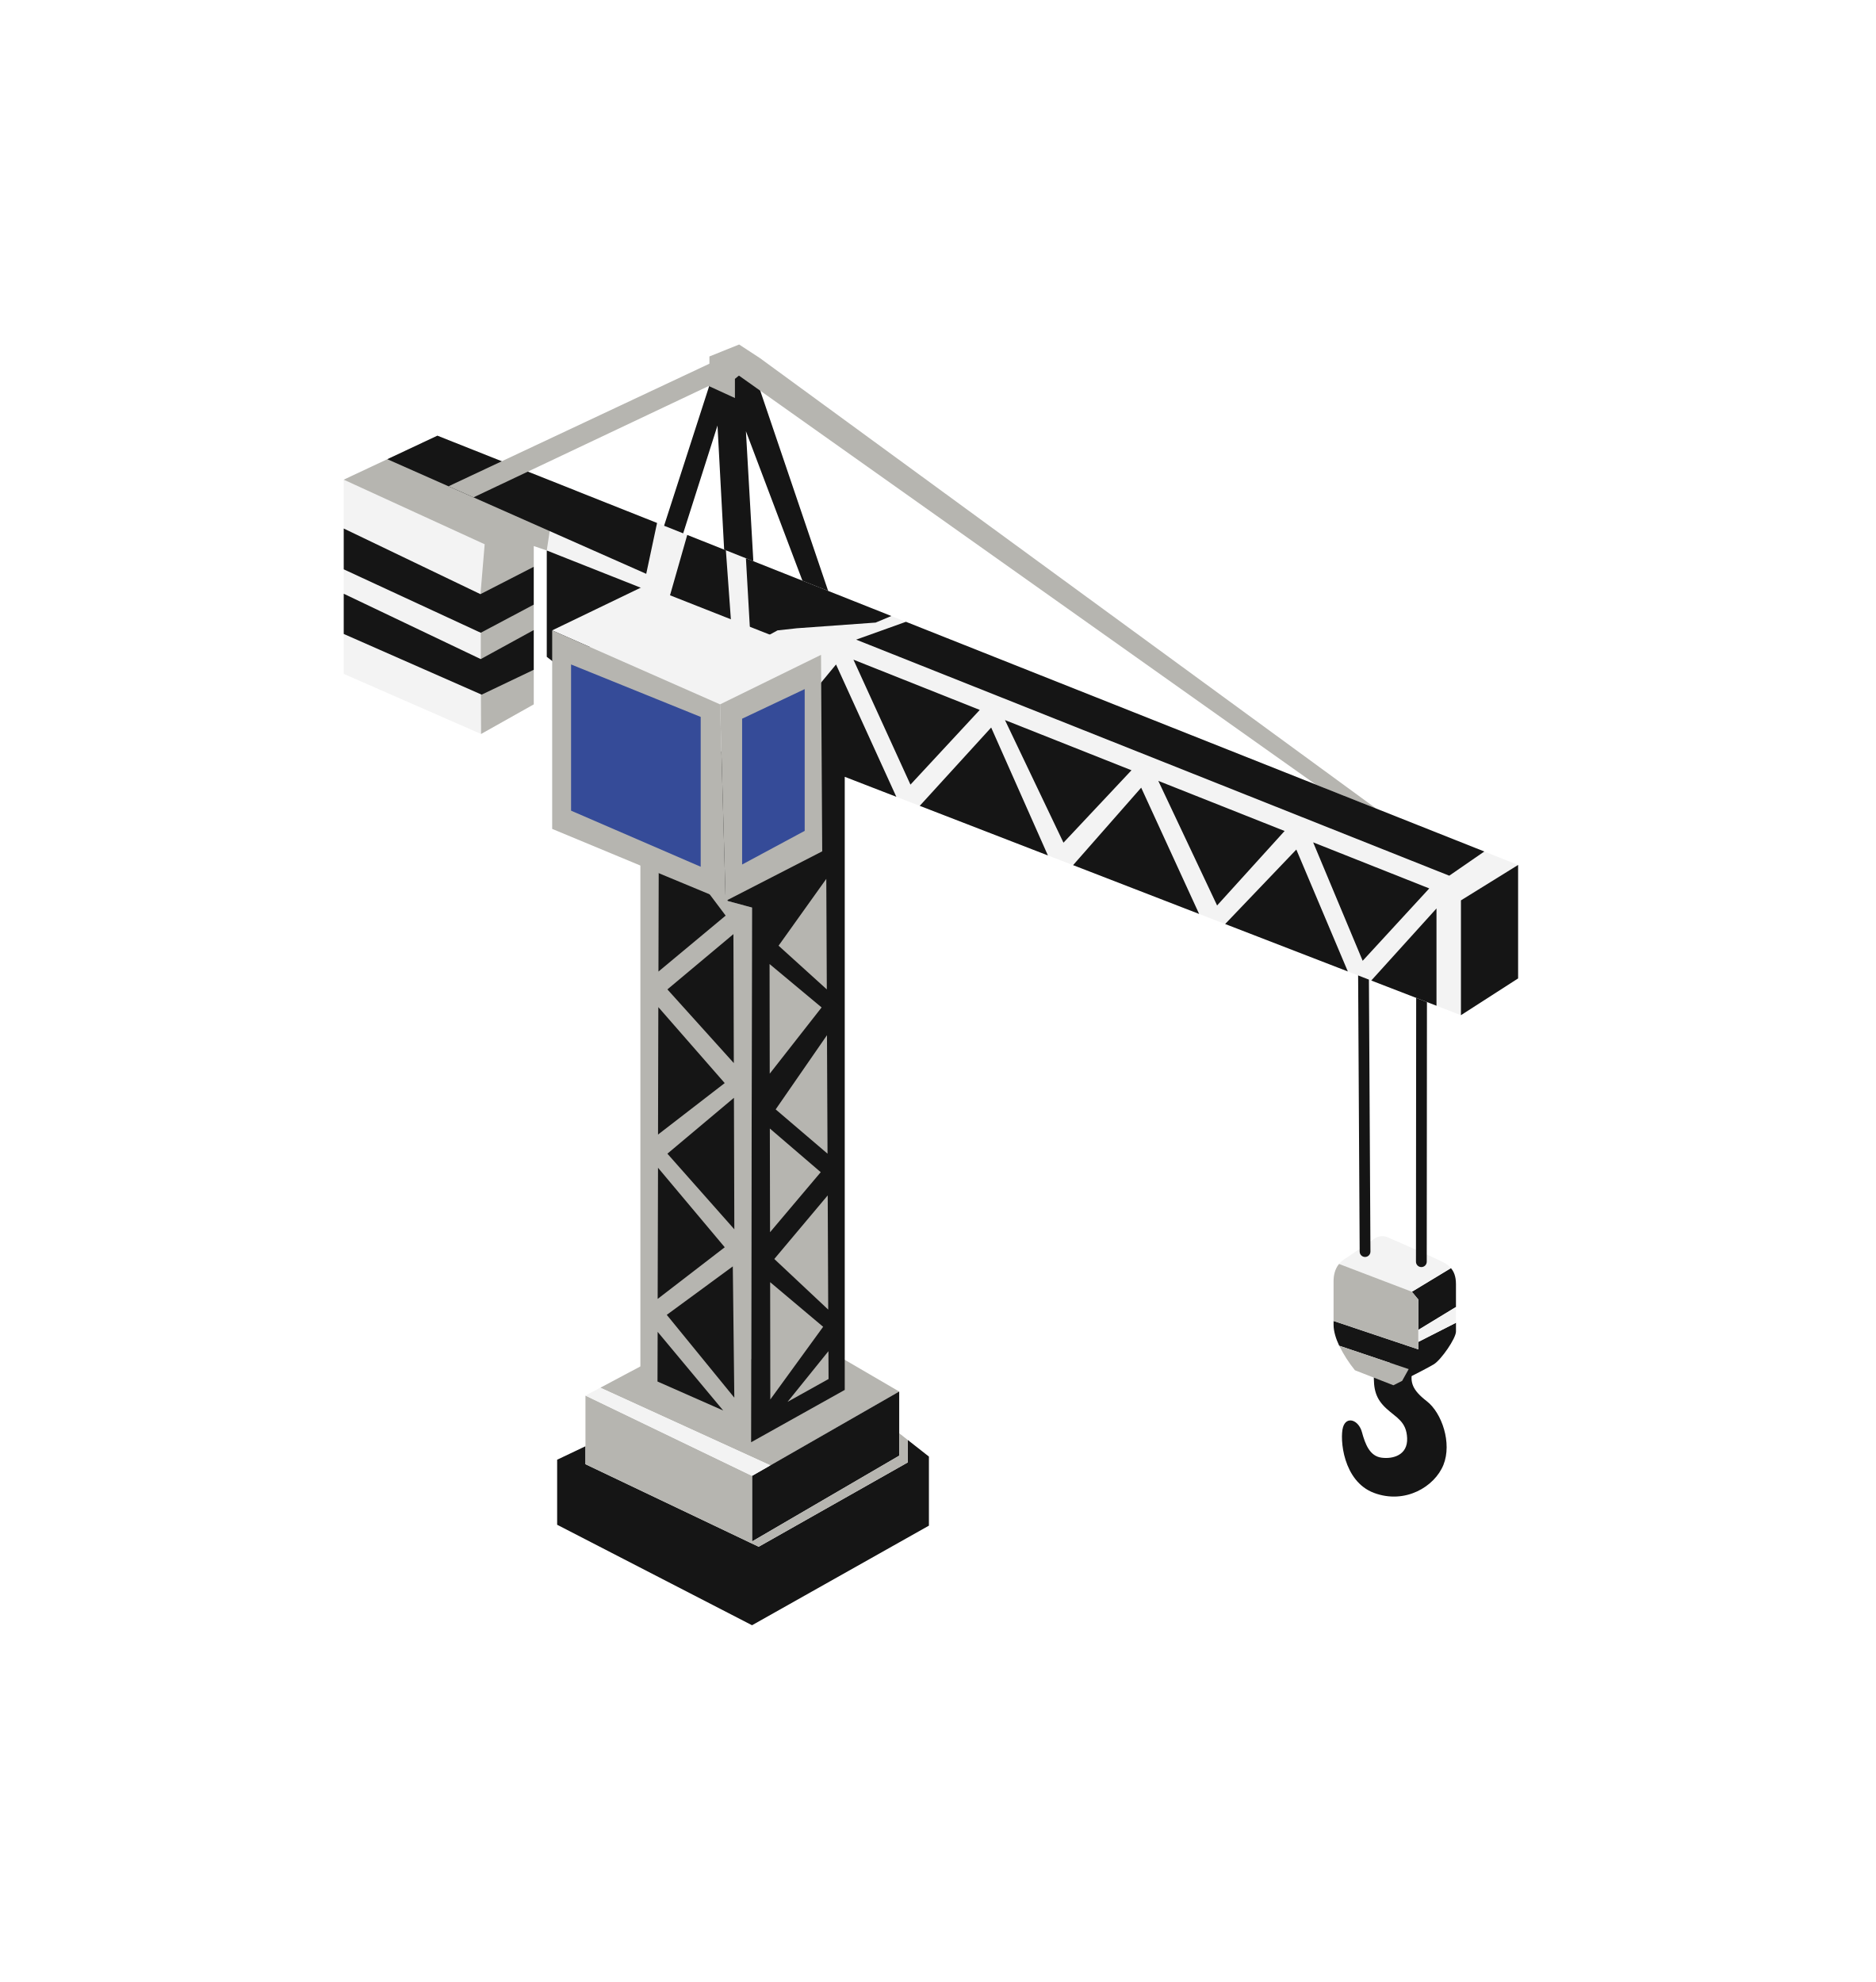
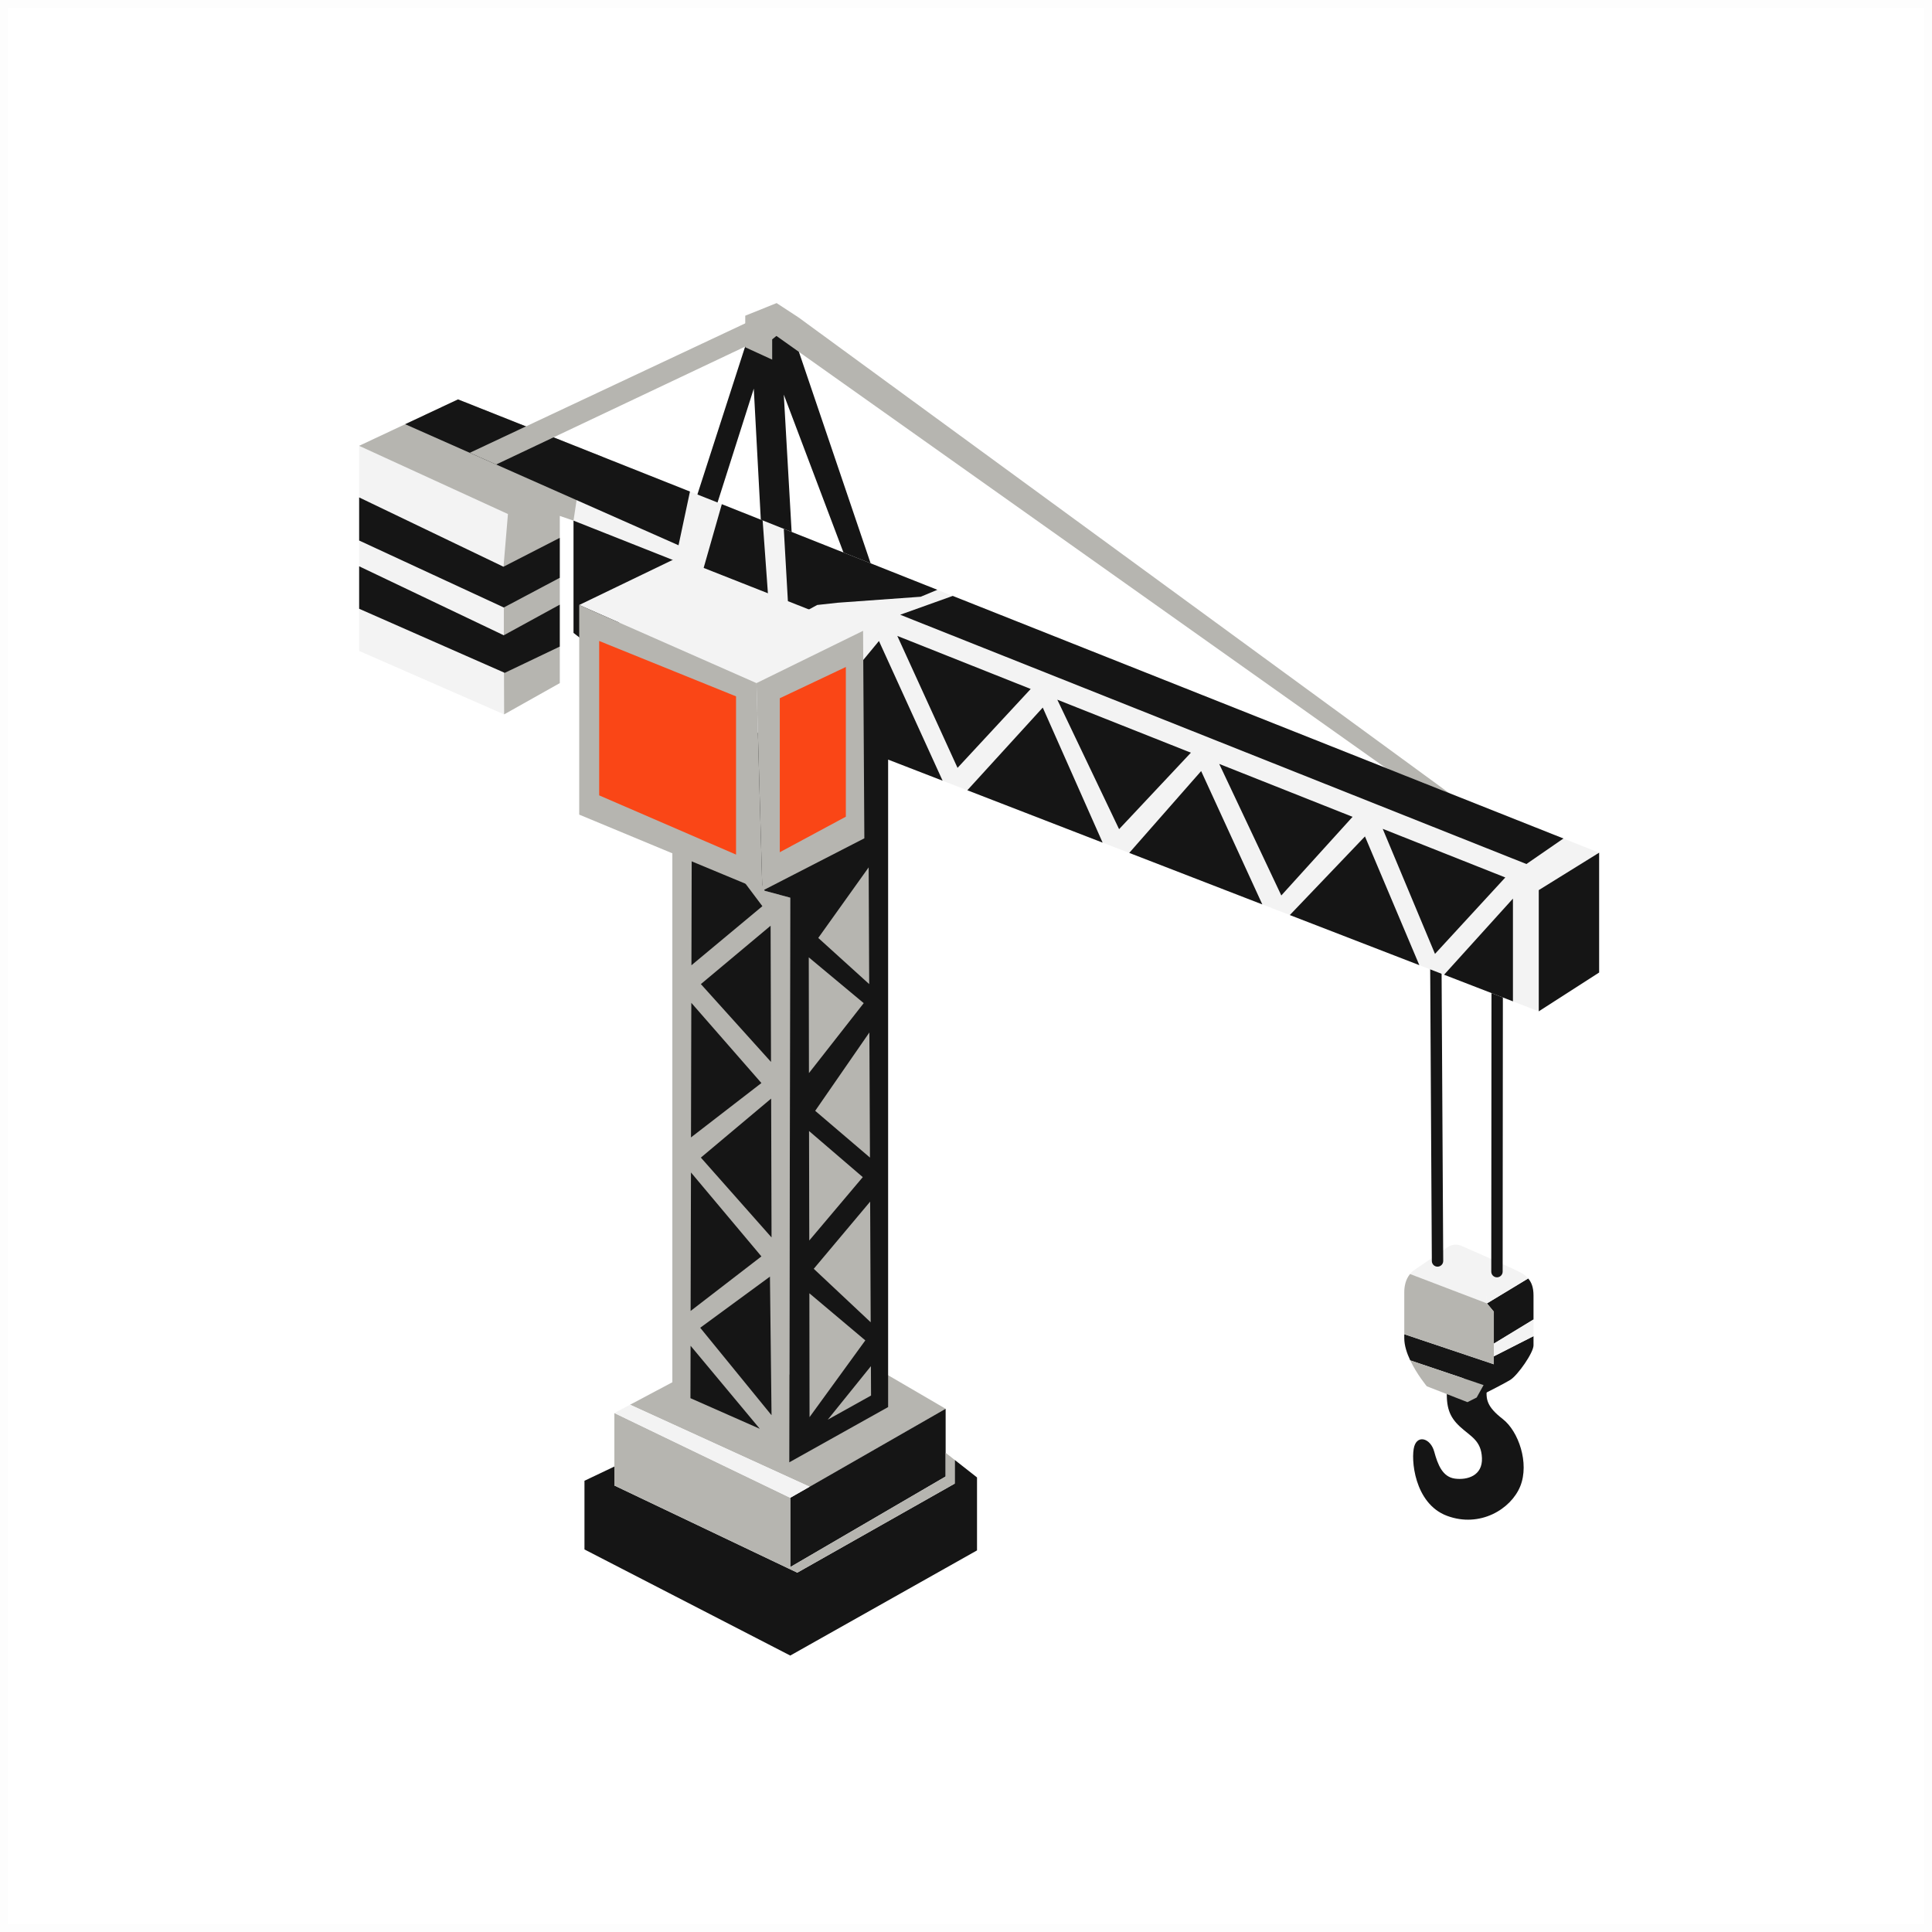
- <svg xmlns="http://www.w3.org/2000/svg" width="123" height="130" fill="none" viewBox="0 0 123 130">
-   <path fill="#151515" d="M93.021 85.24v1.986l2.464-1.5v-1.498c0-.518-.14-.828-.33-1.05l-2.56 1.55.426.515z" />
-   <path fill="#151515" d="m93.021 88.507-5.563-1.866v.25c0 .446.16.928.37 1.376l4.559 1.535-.43.772c.682-.344 1.766-.898 2.083-1.094.472-.293 1.446-1.692 1.446-2.148v-.57l-2.465 1.253v.495z" />
-   <path fill="#151515" d="M90.108 90.037c-.054 1.119.137 1.72.802 2.339.666.618 1.328.852 1.373 1.955.045 1.102-.915 1.382-1.682 1.278-.765-.103-1.063-.867-1.282-1.675-.22-.809-1.019-1.075-1.241-.325s-.011 3.545 2.032 4.311c2.044.764 3.978-.411 4.553-1.838.575-1.426-.104-3.413-1.092-4.177s-1.063-1.236-.974-1.94c.09-.706-1.109-.809-1.109-.809l-1.378.884z" />
-   <path fill="#f3f3f3" d="m92.549 84.268.045.456 2.56-1.55a1.8 1.8 0 0 0-.362-.304c-.28-.185-2.754-1.268-3.787-1.718a.89.89 0 0 0-.853.084c-.592.409-1.67 1.15-2.046 1.399a1.3 1.3 0 0 0-.292.265l4.777 1.824-.045-.456z" />
-   <path fill="#b6b5b0" d="M93.021 88.012V85.24l-.427-.515-4.776-1.823c-.284.34-.36.777-.36 1.132v2.607l5.563 1.866zM87.829 88.265a8.5 8.5 0 0 0 1.03 1.611l2.523.984.573-.288.43-.772-4.559-1.535z" />
-   <path fill="#f3f3f3" d="M93.02 87.226v.786l2.465-1.254v-1.032z" />
-   <path fill="#151515" d="M89.524 82.445a.353.353 0 0 1-.354-.35l-.103-18.376a.354.354 0 0 1 .707-.005l.103 18.376a.354.354 0 0 1-.353.355M93.216 83.108a.353.353 0 0 1-.354-.352l.014-17.624a.353.353 0 0 1 .707 0l-.014 17.624c0 .196-.16.352-.353.352" />
-   <path fill="#b6b5b0" d="m58.972 91.272-3.986-2.325-12.546.442-3.07 1.632 11.154 5.094z" />
-   <path fill="#b6b5b0" d="m47.726 59.096-.974-2.247-4.844-.612.09.21v35.305l7.263 2.845.06-35.07z" />
-   <path fill="#151515" d="m46.643 24.909-3.15 9.757 1.202.658 2.36-7.413.455 8.492 1.929.98-.52-9.1 4.003 10.59 1.535.314-4.842-14.278-1.055-.878z" />
-   <path fill="#b6b5b0" d="M48.185 24.44 89.76 53.918l2.717.744L49.85 23.497l-1.182.411z" />
-   <path fill="#f3f3f3" d="M22.543 31.462V44.2l9.004 3.941 3.455-1.941V35.815l.856.293v6.974l.649.5 4.227 9.903 12.54-8.02 1.555-1.882 3.955 8.68 37.027 14.325v-7.53l3.75-2.325-70.877-28.155z" />
-   <path fill="#b6b5b0" d="m35.002 35.813.856.293.354-2.352-.275-.646s-3.444 1.099-3.739 1.236-.412 1.354-.412 1.354l-.275 3.276.02 2.529v1.725l.019 4.913 3.455-1.942V35.813z" />
-   <path fill="#b6b5b0" d="m28.684 28.578-6.14 2.884 9.239 4.235 3.958-2.078 1.959-1.46z" />
-   <path fill="#151515" d="m47.53 81.808-4.376-5.214-.023 8.602zM47.43 92.516l-4.3-5.159-.01 3.257zM43.175 66.058l-.02 8.358 4.373-3.376zM46.132 58.114 43.2 56.978l-.017 6.747 4.407-3.67zM48.158 91.673l-4.43-5.432 4.331-3.178zM48.159 80.63l-.026-8.624-4.364 3.665zM43.769 64.895l4.356 4.833-.025-8.459zM47.605 36.094l-2.534-1.007-1.362 4.77 4.311 1.98zM58.456 40.404l-9.537-3.788.323 5.685 1.75-.954 1.278-.14 5.156-.372zM97.344 55.85l-37.93-15.066-3.265 1.17 38.896 15.483zM25.403 30.12l16.978 7.518.71-3.337-14.407-5.723zM36.684 44l6.408-5.028-7.233-2.864v6.974l.648.5z" />
-   <path fill="#b6b5b0" d="m48.473 22.596-1.948.784v1.96l1.673.767V24.85l1.653-1.354z" />
-   <path fill="#151515" d="m50.524 96.113-1.204.689v4.304l9.652-5.627V91.27z" />
-   <path fill="#151515" d="M59.534 94.448v1.471l-9.776 5.531-.567-.269-10.794-5.144V94.86l-1.858.883v4.266L49.32 106.6l11.6-6.532v-4.531z" />
-   <path fill="#b6b5b0" d="m49.32 101.107-.13.075.568.269 9.776-5.531v-1.471l-.562-.442v1.471z" />
-   <path fill="#b6b5b0" d="m49.19 101.182.13-.076v-4.304l-10.924-5.266v4.502z" />
-   <path fill="#f3f3f3" d="m39.37 91.02-.974.516 10.924 5.265 1.204-.688z" />
-   <path fill="#b6b5b0" d="m31.054 32.621 15.875-7.516v-1.44l-17.514 8.23z" />
-   <path fill="#151515" d="m53.274 45.465-12.54 8.02 1.173 2.753 4.845.612.973 2.246 1.595.431-.06 35.07 6.14-3.432V50.951l3.384 1.312-3.955-8.68zM95.811 66.587l3.75-2.412v-7.443l-3.75 2.324zM55.97 43.268l3.74 8.196 4.545-4.9zM69.745 55.272l4.46-4.75-8.297-3.292zM79.82 59.39l4.427-4.885-8.283-3.287zM93.734 58.272l-7.615-3.022 3.248 7.769zM94.208 65.966v-6.38l-4.277 4.727zM70.376 56.745l8.265 3.2-3.8-8.282zM68.723 56.108l-3.72-8.389-4.684 5.136zM88.393 63.717l-3.377-7.995-4.667 4.884z" />
-   <path fill="#b6b5b0" d="m51.65 91.948 2.689-1.499-.009-1.824zM50.78 82.577l3.536 3.32-.033-7.49zM50.87 72.766l3.401 2.904-.036-7.771zM51.06 62.028l3.164 2.867-.034-7.25zM50.47 63.232l.011 7.19 3.402-4.344zM50.488 74.02l.014 6.8 3.323-3.936zM53.983 87.024l-3.475-2.926.011 7.693z" />
-   <path fill="#f3f3f3" d="m53.845 42.952-11.53-4.548-6.102 2.942 11.01 4.854z" />
-   <path fill="#b6b5b0" d="M53.844 42.952 47.223 46.2l.365 12.895 6.335-3.256z" />
-   <path fill="#354b98" d="M48.67 47.14v9.564l4.103-2.207v-9.298z" />
-   <path fill="#151515" d="M22.543 34.666v2.677l8.985 4.16 3.474-1.844v-2.481l-3.494 1.793z" />
-   <path fill="#151515" d="M35.002 43.932v-2.605l-3.474 1.903-8.985-4.286v2.638l9.044 3.98z" />
-   <path fill="#b6b5b0" d="M36.213 41.346v13.022l11.376 4.727-.365-12.895z" />
-   <path fill="#354b98" d="M45.953 47.023v9.827l-8.501-3.678v-9.59z" />
+ <svg xmlns="http://www.w3.org/2000/svg" width="240" height="240" fill="none" viewBox="0 0 240 240">
+   <path stroke="#000" stroke-opacity=".01" d="M.5.5h239v239H.5z" />
+   <path fill="#151515" d="M185.57 162.939v3.973l4.928-3v-2.998c0-1.035-.28-1.656-.661-2.098l-5.12 3.099.853 1.031z" />
+   <path fill="#151515" d="m185.569 169.472-11.125-3.731v.499c0 .894.32 1.857.741 2.752l9.116 3.071-.858 1.544c1.363-.688 3.531-1.796 4.165-2.188.943-.587 2.891-3.385 2.891-4.296v-1.142l-4.93 2.508v.99z" />
+   <path fill="#151515" d="M179.743 172.533c-.107 2.238.275 3.441 1.605 4.678 1.331 1.235 2.655 1.705 2.745 3.91s-1.83 2.763-3.363 2.557c-1.531-.208-2.127-1.734-2.566-3.351-.437-1.617-2.037-2.149-2.481-.649s-.022 7.088 4.065 8.621c4.087 1.528 7.954-.823 9.106-3.675 1.15-2.854-.209-6.827-2.185-8.354-1.975-1.528-2.126-2.473-1.947-3.882.179-1.411-2.218-1.617-2.218-1.617l-2.756 1.768z" />
+   <path fill="#f3f3f3" d="m184.625 160.995.09.913 5.12-3.1a3.7 3.7 0 0 0-.724-.609c-.561-.37-5.507-2.535-7.572-3.436a1.77 1.77 0 0 0-1.707.168c-1.185.817-3.34 2.299-4.092 2.798a2.7 2.7 0 0 0-.585.53l9.555 3.649-.09-.913z" />
+   <path fill="#b6b5b0" d="M185.569 168.484v-5.545l-.853-1.03-9.553-3.647c-.568.683-.719 1.555-.719 2.266v5.213l11.125 3.733zM175.185 168.989c.831 1.756 2.061 3.222 2.061 3.222l5.046 1.969 1.146-.576.858-1.545-9.116-3.07z" />
+   <path fill="#f3f3f3" d="M185.568 166.91v1.573l4.929-2.507v-2.065z" />
+   <path fill="#151515" d="M178.574 157.349a.707.707 0 0 1-.707-.699l-.207-36.752a.708.708 0 0 1 1.415-.011l.207 36.751a.71.71 0 0 1-.708.711M185.958 158.675a.706.706 0 0 1-.707-.704l.027-35.247a.707.707 0 0 1 1.415 0l-.028 35.247c0 .392-.32.704-.707.704" />
+   <path fill="#b6b5b0" d="m117.471 175.004-7.971-4.65-25.092.884-6.141 3.262 22.308 10.188z" />
+   <path fill="#b6b5b0" d="m94.98 110.65-1.948-4.492-9.69-1.226.18.42v70.611l14.528 5.69.118-70.141z" />
+   <path fill="#151515" d="M92.814 42.277 86.515 61.79l2.403 1.315 4.72-14.826.91 16.985 3.857 1.958-1.039-18.2 8.005 21.182 3.071.627-9.684-28.555-2.11-1.757z" />
+   <path fill="#b6b5b0" d="m95.898 41.339 83.147 58.956 5.434 1.489-85.252-62.33-2.364.822z" />
+   <path fill="#f3f3f3" d="M44.614 55.383V80.86l18.008 7.883 6.91-3.883V64.088l1.712.587v13.948l1.297 1.001 8.454 19.806 25.081-16.04 3.11-3.766 7.91 17.36 74.053 28.651v-15.061l7.499-4.649-141.752-56.31z" />
+   <path fill="#b6b5b0" d="m69.532 64.084 1.712.588.707-4.705-.55-1.293s-6.887 2.199-7.477 2.473-.825 2.708-.825 2.708l-.55 6.551.04 5.058v3.452l.038 9.824 6.91-3.883V64.084z" />
+   <path fill="#b6b5b0" d="m56.896 49.615-12.282 5.768 18.48 8.47 7.915-4.157 3.918-2.92z" />
+   <path fill="#151515" d="m94.586 156.075-8.751-10.428-.045 17.204zM94.386 177.49l-8.6-10.316-.017 6.512zM85.878 124.575l-.04 16.717 8.746-6.753zM91.792 108.686l-5.866-2.271-.034 13.494 8.813-7.34zM95.843 175.805l-8.859-10.865 8.662-6.355zM95.844 153.719l-.05-17.249-8.73 7.33zM87.065 122.248l8.712 9.668-.05-16.918zM94.738 64.647l-5.07-2.014-2.722 9.539 8.622 3.961zM116.44 73.267l-19.075-7.575.645 11.369 3.503-1.908 2.554-.28 10.312-.744zM194.215 104.16l-75.861-30.133-6.529 2.338 77.793 30.967zM50.334 52.697 84.29 67.736l1.42-6.675-28.814-11.446zM72.896 80.457 85.71 70.404l-14.466-5.73v13.948l1.297 1.002z" />
+   <path fill="#b6b5b0" d="m96.473 37.651-3.896 1.567v3.922l3.346 1.533V42.16l3.306-2.708z" />
+   <path fill="#151515" d="m100.575 184.685-2.409 1.377v8.61l19.305-11.256v-8.415z" />
+   <path fill="#151515" d="M118.596 181.355v2.943l-19.552 11.061-1.134-.538-21.59-10.287v-2.356l-3.715 1.768v8.532l25.563 13.181 23.201-13.063v-9.064z" />
+   <path fill="#b6b5b0" d="m98.167 194.672-.258.151 1.134.537 19.552-11.061v-2.942l-1.123-.884v2.942z" />
+   <path fill="#b6b5b0" d="m97.908 194.822.259-.15v-8.61l-21.848-10.53v9.003z" />
+   <path fill="#f3f3f3" d="m78.267 174.497-1.948 1.035 21.848 10.529 2.408-1.376z" />
+   <path fill="#b6b5b0" d="m61.635 57.702 31.75-15.033v-2.881l-35.028 16.46z" />
+   <path fill="#151515" d="m106.076 83.39-25.08 16.04 2.346 5.504 9.689 1.226 1.947 4.492 3.189.862-.118 70.14 12.277-6.864V94.36l6.77 2.624-7.91-17.36zM191.15 125.632l7.501-4.822v-14.888l-7.501 4.65zM111.466 78.995l7.483 16.393 9.088-9.802zM139.017 103.003l8.919-9.5-16.593-6.585zM159.169 111.238l8.852-9.768-16.565-6.574zM186.995 109.002l-15.23-6.042 6.495 15.536zM187.943 124.391v-12.762l-8.554 9.455zM140.279 105.95l16.531 6.4-7.6-16.566zM136.973 104.676l-7.438-16.779-9.369 10.272zM176.314 119.894l-6.754-15.99-9.334 9.768z" />
+   <path fill="#b6b5b0" d="m102.827 176.356 5.378-2.998-.017-3.648zM101.087 157.614l7.073 6.641-.067-14.984zM101.266 137.991l6.804 5.808-.073-15.542zM101.648 116.514l6.327 5.734-.067-14.501zM100.468 118.924l.022 14.379 6.804-8.689zM100.502 140.498l.029 13.601 6.646-7.872zM107.492 166.508l-6.949-5.852.022 15.385z" />
+   <path fill="#f3f3f3" d="m107.217 78.363-23.06-9.097-12.204 5.886 22.022 9.707z" />
+   <path fill="#b6b5b0" d="m107.215 78.363-13.242 6.495.73 25.792 12.67-6.513z" />
+   <path fill="#fa4616" d="M96.867 86.739v19.128l8.207-4.414V82.856z" />
+   <path fill="#151515" d="M44.614 61.791v5.354l17.969 8.32 6.95-3.687v-4.963l-6.99 3.586z" />
+   <path fill="#151515" d="M69.532 80.322v-5.208l-6.95 3.804-17.968-8.571v5.276L62.7 83.584z" />
+   <path fill="#b6b5b0" d="M71.953 75.152v26.043l22.751 9.455-.73-25.791z" />
+   <path fill="#fa4616" d="M91.434 86.505v19.655l-17.003-7.357V79.624z" />
</svg>
